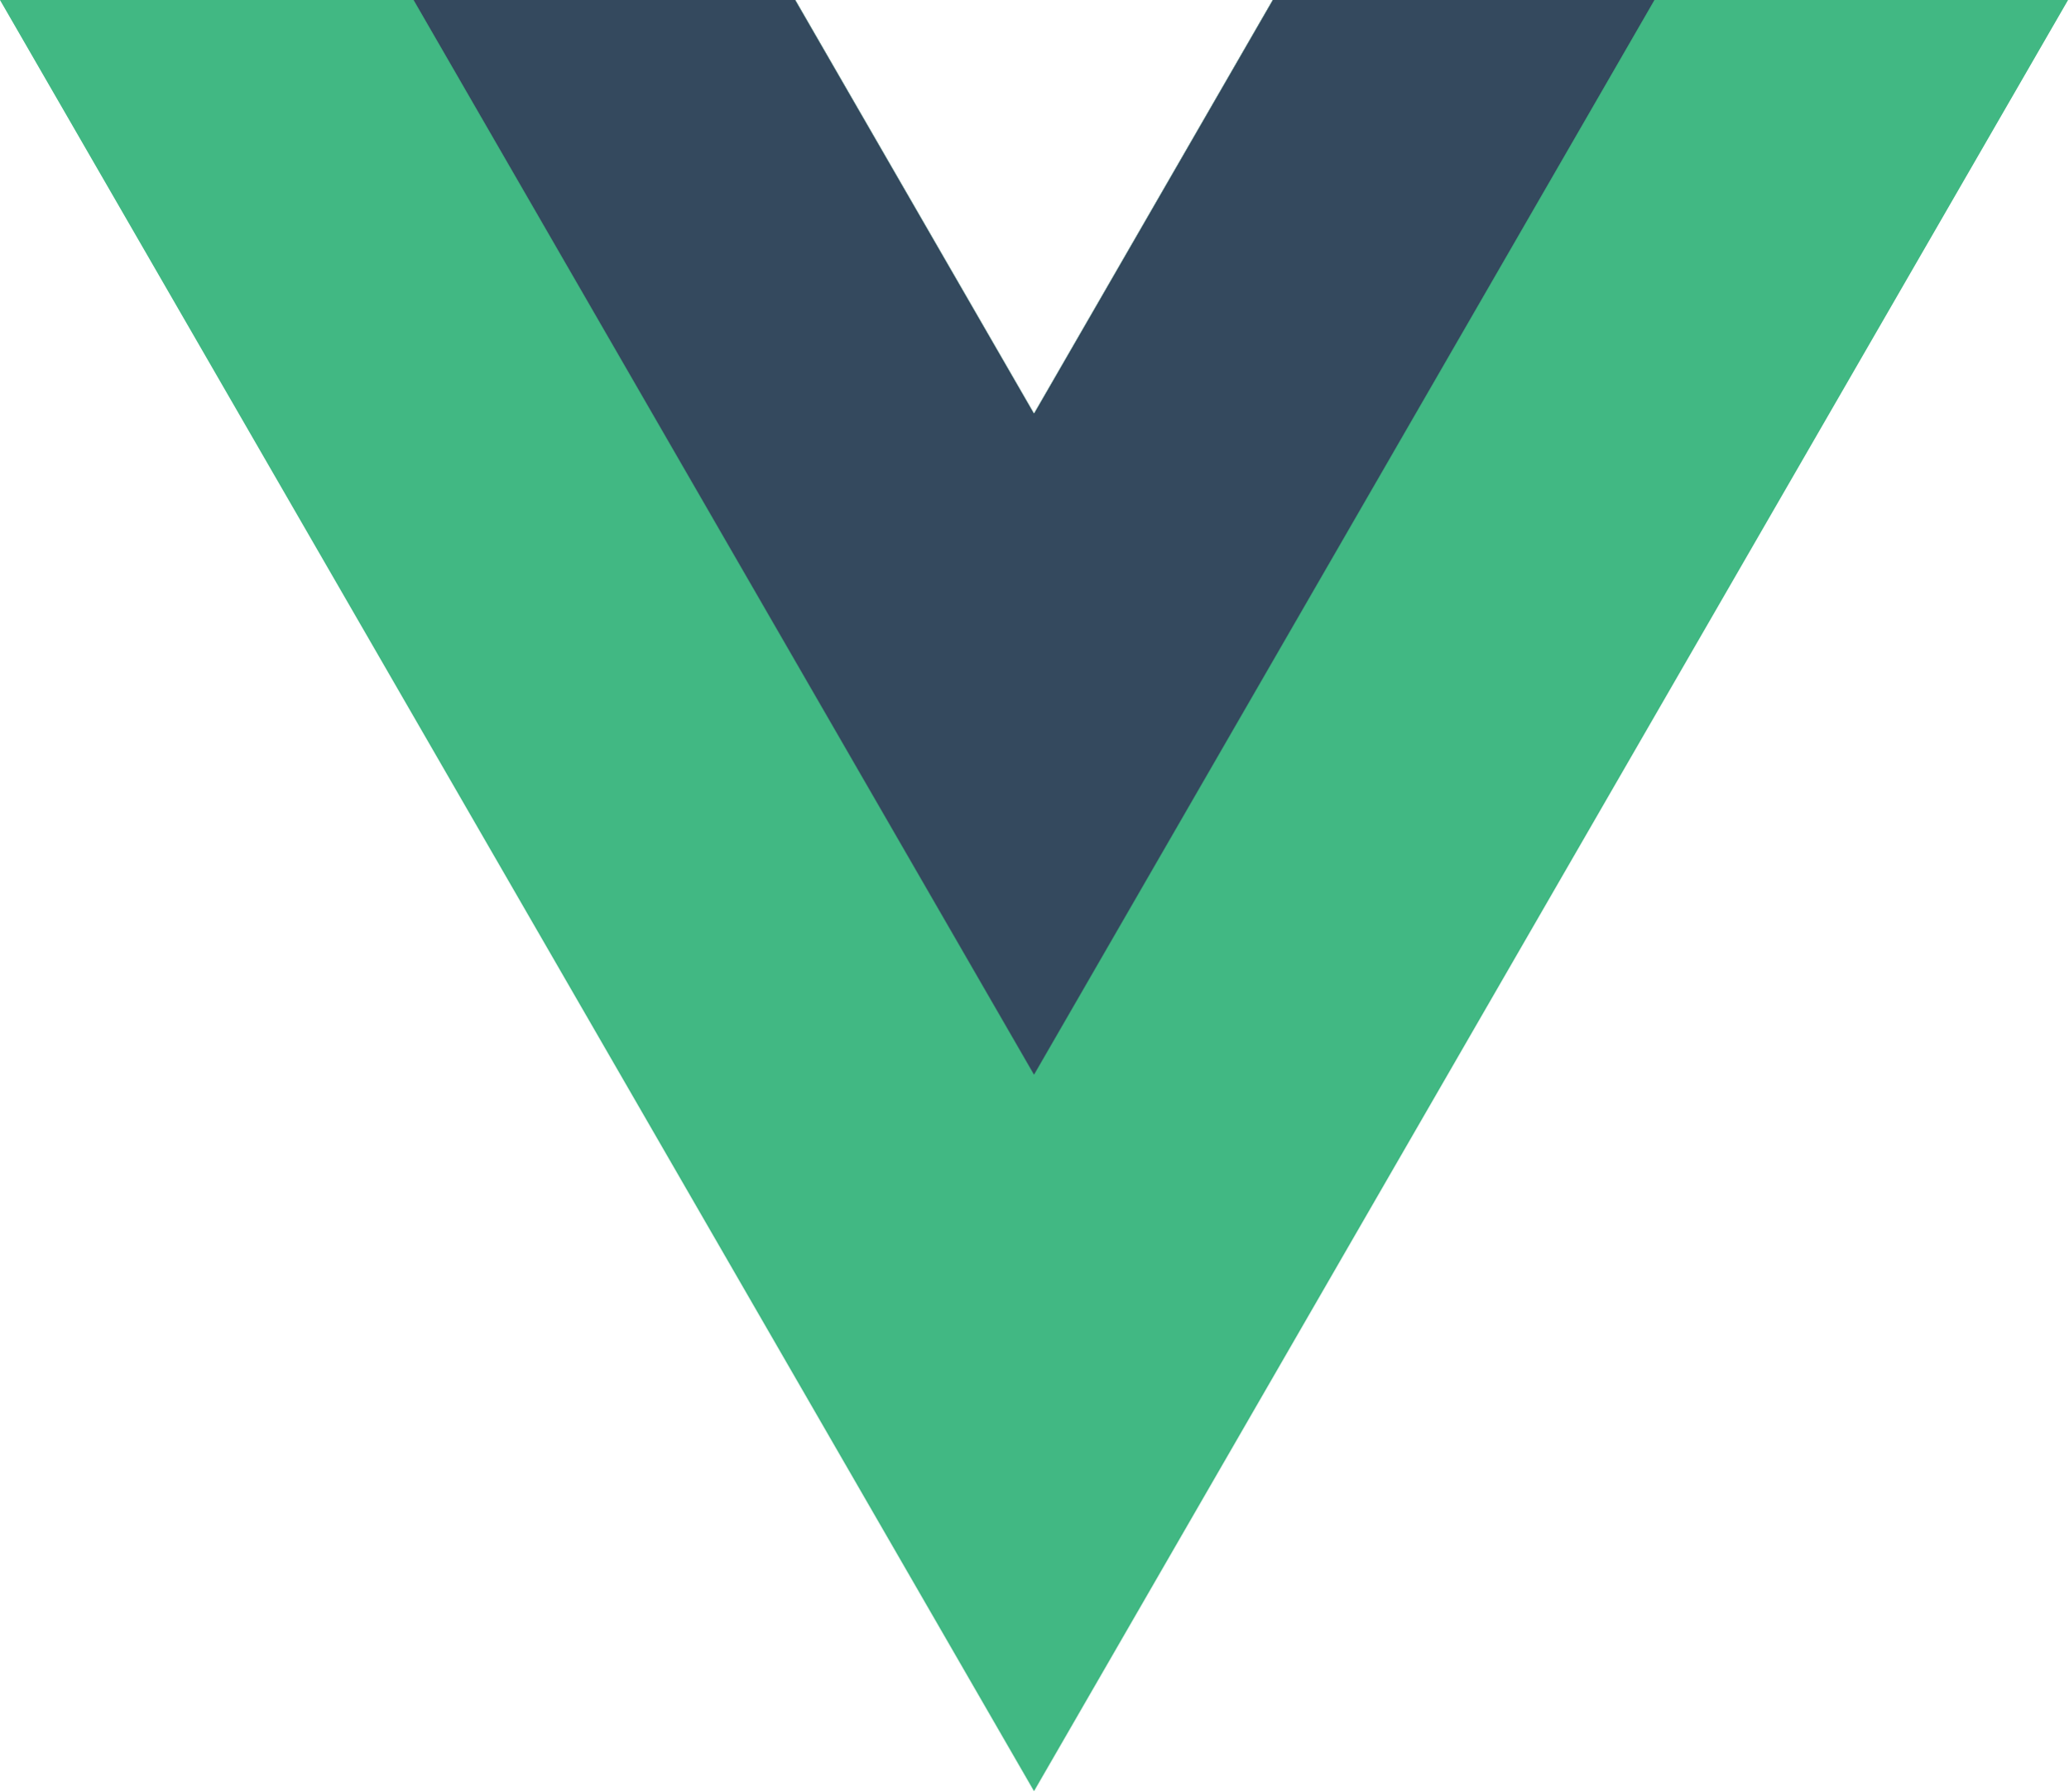
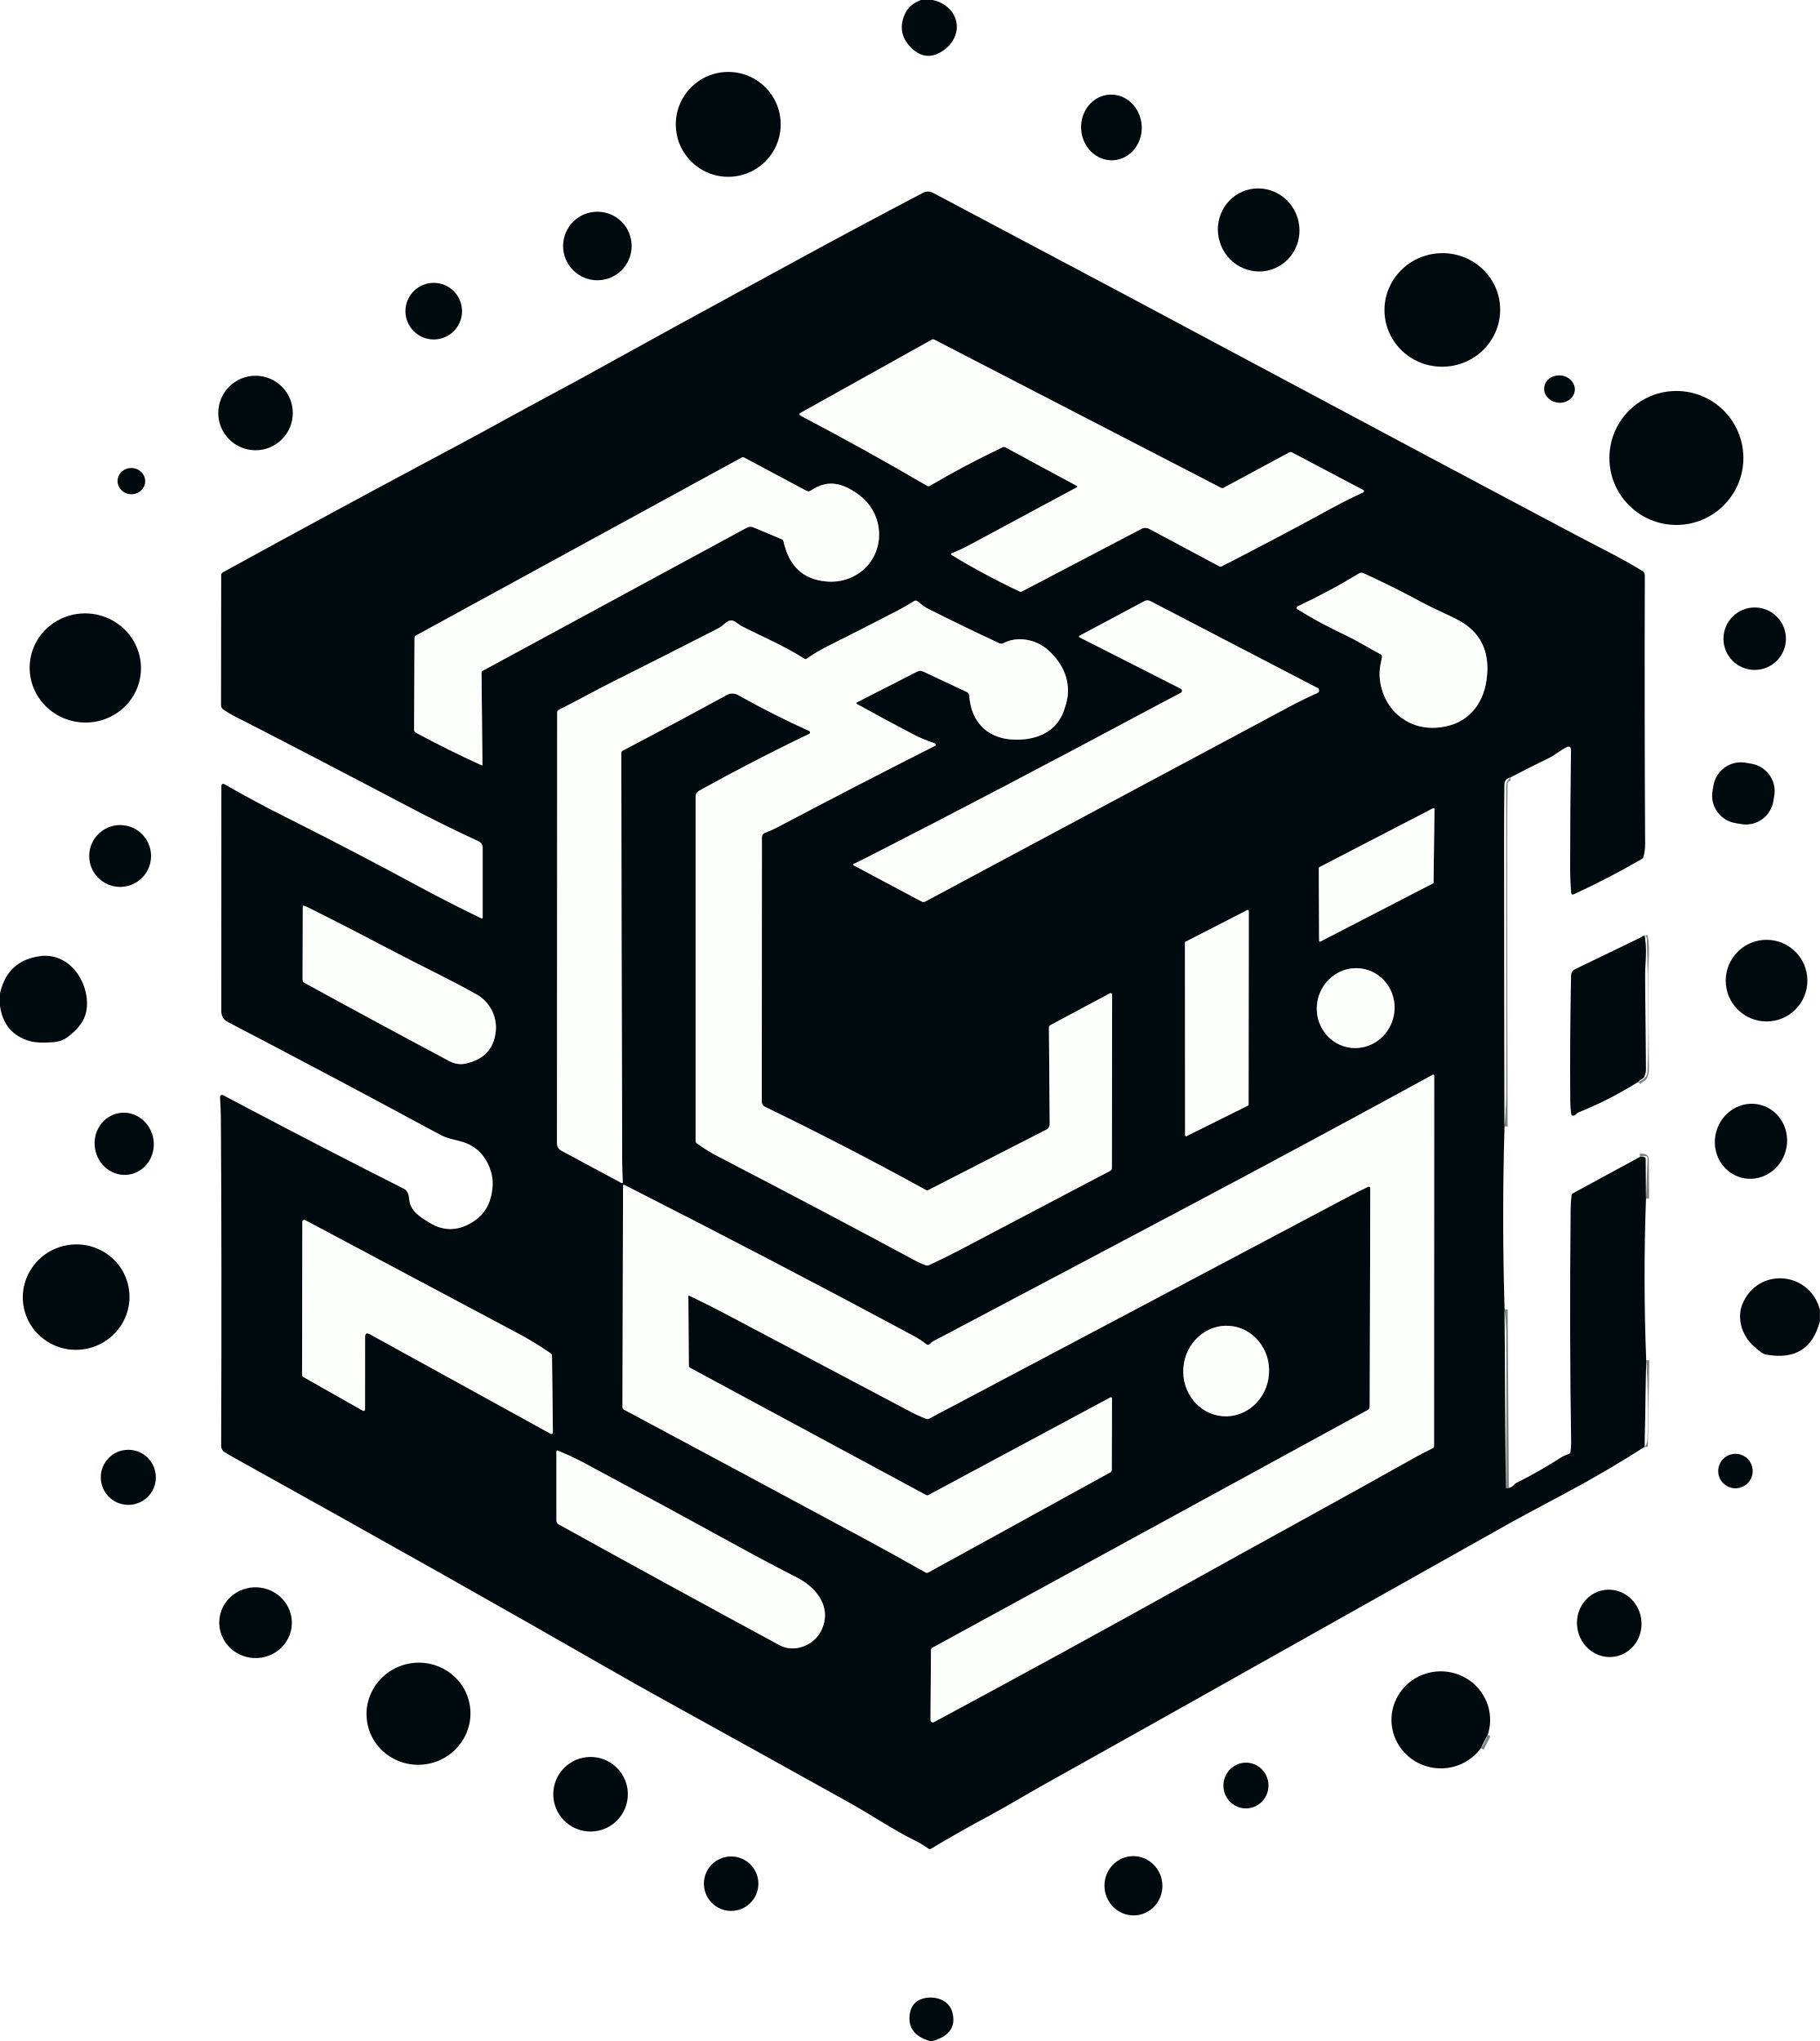
- <svg xmlns="http://www.w3.org/2000/svg" viewBox="0 0 261.76 226.69">
-   <path d="M161.096.001l-30.225 52.351L100.647.001H-.005l130.877 226.688L261.749.001z" fill="#41b883" />
-   <path d="M161.096.001l-30.225 52.351L100.647.001H52.346l78.526 136.01L209.398.001z" fill="#34495e" />
+ <svg xmlns="http://www.w3.org/2000/svg" version="1.1" viewBox="0.00 0.00 592.00 664.00">
+   <g stroke-width="2.00" fill="none" stroke-linecap="butt">
+     <path stroke="#7e8485" vector-effect="non-scaling-stroke" d="   M 491.19 253.00   Q 489.41 253.43 489.39 255.25   Q 489.27 265.25 489.28 275.25   Q 489.30 320.85 489.40 366.47" />
+     <path stroke="#7e8485" vector-effect="non-scaling-stroke" d="   M 489.42 426.03   L 489.81 484.02" />
+     <path stroke="#7e8485" vector-effect="non-scaling-stroke" d="   M 533.47 376.36   Q 534.34 376.26 534.85 376.42   Q 535.35 376.57 535.35 377.09   L 535.42 389.96" />
+     <path stroke="#7e8485" vector-effect="non-scaling-stroke" d="   M 535.49 442.52   L 535.01 470.69" />
+     <path stroke="#7e8485" vector-effect="non-scaling-stroke" d="   M 532.83 352.02   Q 533.38 351.35 534.29 350.87   Q 534.73 350.65 534.91 350.18   Q 535.39 348.93 535.38 348.00   Q 535.25 332.39 535.11 316.78   Q 535.11 316.68 535.37 310.75   Q 535.51 307.60 534.97 304.37" />
+     <path stroke="#7e8485" vector-effect="non-scaling-stroke" d="   M 483.93 564.41   L 481.72 568.72" />
+     <path stroke="#7e8485" vector-effect="non-scaling-stroke" d="   M 350.40 158.47   Q 333.33 167.61 315.46 177.26   Q 312.55 178.84 309.58 179.99   A 0.31 0.31 0.0 0 0 309.53 180.54   Q 319.87 186.84 331.55 192.38   Q 332.05 192.62 332.53 192.36   L 371.31 172.04   A 2.64 2.64 0.0 0 1 373.79 172.04   L 396.69 184.27   A 0.68 0.67 -43.7 0 0 397.32 184.28   Q 415.36 175.06 433.55 165.13   Q 438.57 162.38 443.42 160.20   A 0.43 0.43 0.0 0 0 443.44 159.42   L 420.27 147.20   Q 419.79 146.95 419.33 147.21   L 398.07 158.68   Q 397.61 158.93 397.15 158.69   L 303.96 110.52   Q 303.50 110.28 303.06 110.53   L 260.30 134.38   A 0.46 0.45 43.9 0 0 260.32 135.18   Q 281.26 146.17 301.57 158.05   Q 302.02 158.31 302.47 158.04   Q 313.87 151.34 326.11 145.51   A 1.04 1.02 -43.2 0 1 327.05 145.53   L 350.40 158.15   A 0.18 0.18 0.0 0 1 350.40 158.47" />
+     <path stroke="#7e8485" vector-effect="non-scaling-stroke" d="   M 157.02 218.22   L 242.98 171.64   A 2.34 2.34 0.0 0 1 245.01 171.54   L 254.21 175.40   Q 254.76 175.63 254.89 176.21   Q 257.51 188.09 268.61 189.15   Q 272.67 189.53 276.22 188.14   C 287.89 183.54 289.20 168.31 279.48 161.06   C 274.52 157.36 269.48 155.68 263.81 159.58   Q 263.09 160.08 262.32 159.67   L 242.06 148.87   A 0.88 0.87 44.0 0 0 241.23 148.88   L 135.34 206.73   A 0.99 0.96 76.4 0 0 134.84 207.57   L 134.71 237.44   Q 134.70 238.05 135.24 238.34   Q 145.85 244.07 156.64 248.95   Q 156.92 249.08 156.92 248.77   L 156.63 218.87   Q 156.63 218.43 157.02 218.22" />
+     <path stroke="#7e8485" vector-effect="non-scaling-stroke" d="   M 449.54 213.87   Q 449.29 215.03 449.06 216.22   C 447.85 222.31 450.49 229.06 454.82 232.70   Q 460.73 237.68 468.85 236.57   C 477.29 235.41 482.35 229.50 483.53 221.29   Q 485.54 207.42 473.88 201.49   C 470.08 199.56 466.15 197.92 462.46 195.92   Q 453.24 190.93 443.55 186.50   Q 442.74 186.14 441.98 186.60   Q 432.89 192.18 422.15 197.25   A 0.57 0.56 -41.9 0 0 422.09 198.24   Q 429.09 202.59 437.61 206.62   C 441.53 208.47 445.24 210.82 449.06 212.84   Q 449.69 213.17 449.54 213.87" />
+     <path stroke="#7e8485" vector-effect="non-scaling-stroke" d="   M 278.70 229.01   A 0.28 0.28 0.0 0 1 278.71 228.51   L 298.38 218.46   Q 299.29 218.00 300.22 218.43   L 314.55 225.16   A 1.28 1.28 0.0 0 1 315.28 226.23   C 315.90 235.53 321.89 240.72 330.87 240.64   C 337.64 240.59 343.72 237.90 346.06 231.23   C 346.96 228.67 347.61 226.19 347.35 223.40   Q 346.72 216.70 340.95 211.50   C 337.10 208.03 330.94 206.81 326.49 209.23   A 1.61 1.60 42.8 0 1 325.06 209.28   Q 313.00 203.66 301.54 197.88   C 300.36 197.28 299.47 196.34 298.40 195.58   A 0.94 0.93 46.6 0 0 297.34 195.55   Q 294.61 197.28 291.91 198.68   Q 279.92 204.90 269.26 210.22   Q 265.72 211.99 262.44 214.27   Q 262.02 214.55 261.60 214.28   C 255.25 210.20 248.06 207.19 241.23 203.69   C 239.55 202.83 238.51 200.92 236.35 202.42   C 235.48 203.03 234.80 203.83 233.82 204.33   Q 217.03 212.94 199.08 221.92   C 193.28 224.82 187.57 228.06 181.72 230.97   A 0.87 0.86 76.5 0 0 181.25 231.74   L 181.18 371.94   Q 181.18 373.58 182.63 374.36   L 202.20 384.88   A 0.25 0.25 0.0 0 0 202.57 384.65   Q 202.40 380.71 202.39 377.55   Q 202.15 306.77 202.11 244.75   A 0.51 0.50 -13.4 0 1 202.39 244.30   Q 219.54 235.31 236.37 226.12   Q 238.24 225.10 240.14 226.15   Q 251.77 232.65 263.19 237.80   A 0.54 0.54 0.0 0 1 263.20 238.78   Q 245.27 247.33 227.39 257.27   A 2.17 2.17 0.0 0 0 226.27 259.17   L 226.27 371.22   Q 226.27 371.66 226.63 371.92   Q 229.87 374.30 233.53 376.20   Q 267.06 393.60 297.64 410.06   Q 299.48 411.05 301.24 411.64   Q 301.72 411.80 302.18 411.58   Q 307.24 409.24 312.20 406.64   Q 336.81 393.68 361.15 380.89   Q 361.67 380.61 361.67 380.02   L 361.76 323.59   A 0.50 0.49 -14.2 0 0 361.03 323.16   L 341.73 333.48   A 0.98 0.98 0.0 0 0 341.21 334.36   L 341.46 365.67   Q 341.47 366.93 340.34 367.51   L 302.01 387.15   Q 301.58 387.37 301.15 387.13   Q 275.19 372.84 248.78 360.05   A 1.73 1.73 0.0 0 1 247.80 358.49   L 247.84 272.31   A 1.44 1.44 0.0 0 1 248.78 270.96   Q 250.87 270.20 252.97 269.09   Q 279.73 254.97 304.17 242.63   A 0.42 0.42 0.0 0 0 304.11 241.85   Q 300.38 240.65 296.92 238.83   Q 287.44 233.88 278.70 229.01" />
+     <path stroke="#7e8485" vector-effect="non-scaling-stroke" d="   M 384.12 225.38   Q 379.63 227.73 375.18 230.11   Q 323.76 257.64 281.69 279.11   Q 279.76 280.10 277.72 281.04   A 0.28 0.28 0.0 0 0 277.71 281.54   L 299.70 293.25   Q 300.38 293.61 301.06 293.25   Q 311.03 287.91 320.43 282.87   Q 368.05 257.36 419.60 229.81   Q 423.85 227.53 428.55 225.44   A 0.89 0.89 0.0 0 0 428.60 223.84   L 374.22 195.57   A 2.15 2.12 -44.9 0 0 372.23 195.58   L 351.28 206.75   Q 350.65 207.09 351.29 207.41   L 384.11 224.07   A 0.74 0.74 0.0 0 1 384.12 225.38" />
+     <path stroke="#7e8485" vector-effect="non-scaling-stroke" d="   M 466.15 287.38   A 0.30 0.30 0.0 0 0 466.31 287.12   L 466.61 263.22   A 0.30 0.30 0.0 0 0 466.18 262.95   L 429.15 282.13   A 0.30 0.30 0.0 0 0 428.99 282.39   L 429.09 306.03   A 0.30 0.30 0.0 0 0 429.53 306.30   L 466.15 287.38" />
+     <path stroke="#7e8485" vector-effect="non-scaling-stroke" d="   M 100.37 295.31   Q 99.62 294.94 98.95 294.71   Q 98.50 294.56 98.50 295.04   L 98.43 318.77   A 1.07 1.06 -76.0 0 0 98.99 319.71   Q 121.93 332.31 146.08 345.16   Q 148.82 346.61 151.51 346.01   Q 160.43 344.04 161.27 335.42   C 161.74 330.65 159.20 325.86 155.12 323.57   C 146.46 318.70 137.19 314.33 128.38 309.70   C 119.07 304.80 109.78 299.98 100.37 295.31" />
+     <path stroke="#7e8485" vector-effect="non-scaling-stroke" d="   M 406.21 296.40   A 0.34 0.34 0.0 0 0 405.71 296.09   L 385.64 306.38   A 0.34 0.34 0.0 0 0 385.45 306.68   L 385.50 369.29   A 0.34 0.34 0.0 0 0 385.99 369.60   L 405.96 359.68   A 0.34 0.34 0.0 0 0 406.15 359.38   L 406.21 296.40" />
+     <path stroke="#7e8485" vector-effect="non-scaling-stroke" d="   M 438.13 340.662   A 13.01 12.63 102.7 0 0 453.311 330.747   A 13.01 12.63 102.7 0 0 443.85 315.278   A 13.01 12.63 102.7 0 0 428.669 325.193   A 13.01 12.63 102.7 0 0 438.13 340.662" />
+     <path stroke="#7e8485" vector-effect="non-scaling-stroke" d="   M 224.26 421.54   Q 230.45 424.50 237.31 428.13   Q 267.74 444.21 296.18 459.27   Q 298.73 460.62 301.29 461.59   Q 301.76 461.77 302.21 461.53   Q 370.09 425.64 438.12 389.58   Q 441.57 387.75 445.05 386.09   A 0.48 0.48 0.0 0 1 445.74 386.52   L 445.55 457.62   A 1.27 1.26 -14.3 0 1 444.89 458.73   L 303.37 536.02   Q 302.84 536.31 302.83 536.91   L 302.68 559.56   A 0.77 0.77 0.0 0 0 303.82 560.24   Q 346.27 537.43 386.10 515.24   C 411.10 501.31 436.27 487.65 460.69 473.91   Q 462.02 473.16 466.07 471.13   Q 466.47 470.93 466.47 470.49   L 466.52 349.96   A 0.33 0.33 0.0 0 0 466.03 349.67   Q 426.23 371.41 386.01 392.74   Q 344.78 414.60 303.70 436.29   C 303.22 436.55 302.72 437.07 302.25 437.38   Q 301.79 437.68 301.35 437.35   Q 299.42 435.83 297.11 434.59   Q 253.12 410.92 203.10 385.49   A 0.30 0.30 0.0 0 0 202.67 385.76   L 202.49 457.73   Q 202.49 458.34 203.02 458.62   Q 243.49 480.28 281.19 500.57   Q 291.13 505.92 301.05 511.56   A 0.97 0.97 0.0 0 0 301.99 511.56   L 361.15 479.01   Q 361.64 478.74 361.64 478.18   L 361.71 454.94   A 0.35 0.35 0.0 0 0 361.19 454.63   L 301.95 486.42   Q 301.63 486.59 301.31 486.42   L 224.57 445.05   Q 224.06 444.78 224.06 444.21   L 223.91 421.76   Q 223.91 421.38 224.26 421.54" />
+     <path stroke="#7e8485" vector-effect="non-scaling-stroke" d="   M 118.76 434.95   Q 118.76 433.21 120.28 434.05   L 179.12 466.45   A 0.49 0.48 -75.7 0 0 179.84 466.02   L 179.56 441.12   Q 179.55 440.59 179.12 440.29   Q 174.10 436.79 168.48 433.79   Q 133.71 415.28 99.26 396.95   A 0.62 0.62 0.0 0 0 98.35 397.49   L 98.26 447.23   A 0.91 0.89 15.0 0 0 98.72 448.01   L 118.03 458.94   A 0.48 0.48 0.0 0 0 118.75 458.52   L 118.76 434.95" />
+     <path stroke="#7e8485" vector-effect="non-scaling-stroke" d="   M 397.704 460.725   A 14.73 13.95 94.5 0 0 412.767 447.135   A 14.73 13.95 94.5 0 0 400.016 431.355   A 14.73 13.95 94.5 0 0 384.953 444.945   A 14.73 13.95 94.5 0 0 397.704 460.725" />
+     <path stroke="#7e8485" vector-effect="non-scaling-stroke" d="   M 189.90 475.88   C 187.15 474.41 184.35 473.15 181.50 471.95   Q 181.00 471.74 181.00 472.29   L 181.01 494.78   A 1.27 1.26 14.3 0 0 181.67 495.89   Q 217.26 515.58 253.59 535.23   C 258.38 537.82 264.53 535.34 266.93 530.86   C 270.90 523.47 266.01 516.72 259.41 513.33   Q 248.83 507.90 237.68 501.77   Q 215.58 489.61 189.90 475.88" />
+   </g>
+   <path fill="#000a0f" d="   M 299.59 0.00   L 303.35 0.00   C 312.33 1.97 314.03 11.85 306.45 16.69   Q 301.14 20.09 296.56 15.68   Q 291.69 11.01 294.18 4.94   Q 295.62 1.41 299.59 0.00   Z" />
+   <circle fill="#000a0f" cx="236.89" cy="40.46" r="17.06" />
+   <ellipse fill="#000a0f" cx="0.00" cy="0.00" transform="translate(361.53,41.46) rotate(86.7)" rx="10.69" ry="9.87" />
+   <ellipse fill="#000a0f" cx="0.00" cy="0.00" transform="translate(409.43,74.81) rotate(72.6)" rx="13.54" ry="13.25" />
+   <path fill="#000a0f" d="   M 491.19 253.00   Q 489.41 253.43 489.39 255.25   Q 489.27 265.25 489.28 275.25   Q 489.30 320.85 489.40 366.47   Q 488.53 396.26 489.42 426.03   L 489.81 484.02   Q 491.45 484.36 492.58 482.98   Q 492.89 482.61 493.33 482.39   Q 500.56 478.81 507.72 474.20   Q 508.85 473.47 510.16 473.10   A 0.96 0.95 -3.9 0 0 510.85 472.32   Q 511.10 470.75 511.07 469.25   Q 510.52 435.53 510.90 393.50   Q 510.93 391.21 511.20 388.95   Q 511.26 388.43 511.72 388.18   L 533.47 376.36   Q 534.34 376.26 534.85 376.42   Q 535.35 376.57 535.35 377.09   L 535.42 389.96   Q 534.46 416.26 535.49 442.52   L 535.01 470.69   Q 521.90 479.07 508.40 486.22   Q 495.59 493.01 490.80 495.70   Q 462.08 511.85 432.03 528.72   Q 414.49 538.56 398.83 547.38   Q 370.15 563.52 339.57 580.59   C 333.58 583.93 328.00 587.38 321.73 590.74   Q 312.48 595.69 302.87 601.43   Q 302.39 601.71 301.95 601.39   Q 300.07 600.01 297.89 598.93   C 290.36 595.19 283.52 590.49 276.30 586.48   Q 245.82 569.52 215.06 552.51   Q 206.57 547.82 197.65 542.69   Q 147.35 513.81 76.50 474.44   Q 74.89 473.55 73.13 472.49   A 2.44 2.42 -74.6 0 1 71.94 470.38   Q 72.16 408.47 71.85 364.20   Q 71.82 360.84 71.57 356.93   A 0.67 0.67 0.0 0 1 72.56 356.29   Q 102.43 372.13 131.45 386.78   Q 132.19 387.15 132.66 388.16   Q 133.00 388.91 133.05 389.76   C 133.27 393.99 136.67 395.97 139.94 397.93   Q 146.36 401.76 153.03 398.01   Q 158.37 395.01 159.73 389.30   Q 160.79 384.88 159.78 381.38   Q 157.96 375.11 152.81 372.43   C 149.77 370.84 146.40 370.90 143.27 369.21   Q 108.12 350.22 74.14 332.50   Q 71.99 331.38 71.99 328.96   L 72.01 255.88   Q 72.01 254.57 73.15 255.22   Q 82.96 260.84 92.84 265.79   Q 114.65 276.73 135.82 288.18   Q 145.78 293.56 156.52 298.76   Q 157.02 299.01 157.02 298.45   L 157.02 275.73   A 2.22 2.22 0.0 0 0 155.74 273.72   Q 144.29 268.43 133.38 262.69   Q 124.85 258.21 115.96 253.55   Q 107.23 248.99 98.52 244.46   Q 85.81 237.85 76.38 233.06   Q 74.46 232.08 72.66 230.85   A 1.75 1.74 17.2 0 1 71.90 229.41   L 71.95 187.11   Q 71.95 186.50 72.49 186.20   Q 110.50 165.32 148.88 144.89   Q 155.05 141.61 166.46 135.33   C 174.82 130.72 183.28 126.30 191.69 121.65   Q 219.04 106.50 249.38 90.02   Q 253.76 87.64 258.70 84.94   Q 278.08 74.36 300.28 62.71   A 3.42 3.39 44.9 0 1 303.47 62.72   Q 364.46 95.00 424.72 127.25   Q 462.65 147.54 499.64 167.17   Q 506.25 170.68 513.04 174.27   C 520.19 178.05 527.44 181.57 534.27 185.77   A 1.63 1.62 -74.0 0 1 535.04 187.17   Q 534.90 230.87 535.14 274.58   Q 535.15 276.78 534.61 278.74   Q 534.48 279.20 534.06 279.45   Q 523.39 285.66 511.99 290.91   Q 511.17 291.29 511.09 290.38   Q 510.74 286.24 510.75 282.25   Q 510.75 263.96 511.03 243.76   A 0.86 0.86 0.0 0 0 509.79 242.98   C 507.57 244.06 505.82 245.68 503.58 246.75   Q 497.29 249.76 491.19 253.00   Z   M 350.40 158.47   Q 333.33 167.61 315.46 177.26   Q 312.55 178.84 309.58 179.99   A 0.31 0.31 0.0 0 0 309.53 180.54   Q 319.87 186.84 331.55 192.38   Q 332.05 192.62 332.53 192.36   L 371.31 172.04   A 2.64 2.64 0.0 0 1 373.79 172.04   L 396.69 184.27   A 0.68 0.67 -43.7 0 0 397.32 184.28   Q 415.36 175.06 433.55 165.13   Q 438.57 162.38 443.42 160.20   A 0.43 0.43 0.0 0 0 443.44 159.42   L 420.27 147.20   Q 419.79 146.95 419.33 147.21   L 398.07 158.68   Q 397.61 158.93 397.15 158.69   L 303.96 110.52   Q 303.50 110.28 303.06 110.53   L 260.30 134.38   A 0.46 0.45 43.9 0 0 260.32 135.18   Q 281.26 146.17 301.57 158.05   Q 302.02 158.31 302.47 158.04   Q 313.87 151.34 326.11 145.51   A 1.04 1.02 -43.2 0 1 327.05 145.53   L 350.40 158.15   A 0.18 0.18 0.0 0 1 350.40 158.47   Z   M 157.02 218.22   L 242.98 171.64   A 2.34 2.34 0.0 0 1 245.01 171.54   L 254.21 175.40   Q 254.76 175.63 254.89 176.21   Q 257.51 188.09 268.61 189.15   Q 272.67 189.53 276.22 188.14   C 287.89 183.54 289.20 168.31 279.48 161.06   C 274.52 157.36 269.48 155.68 263.81 159.58   Q 263.09 160.08 262.32 159.67   L 242.06 148.87   A 0.88 0.87 44.0 0 0 241.23 148.88   L 135.34 206.73   A 0.99 0.96 76.4 0 0 134.84 207.57   L 134.71 237.44   Q 134.70 238.05 135.24 238.34   Q 145.85 244.07 156.64 248.95   Q 156.92 249.08 156.92 248.77   L 156.63 218.87   Q 156.63 218.43 157.02 218.22   Z   M 449.54 213.87   Q 449.29 215.03 449.06 216.22   C 447.85 222.31 450.49 229.06 454.82 232.70   Q 460.73 237.68 468.85 236.57   C 477.29 235.41 482.35 229.50 483.53 221.29   Q 485.54 207.42 473.88 201.49   C 470.08 199.56 466.15 197.92 462.46 195.92   Q 453.24 190.93 443.55 186.50   Q 442.74 186.14 441.98 186.60   Q 432.89 192.18 422.15 197.25   A 0.57 0.56 -41.9 0 0 422.09 198.24   Q 429.09 202.59 437.61 206.62   C 441.53 208.47 445.24 210.82 449.06 212.84   Q 449.69 213.17 449.54 213.87   Z   M 278.70 229.01   A 0.28 0.28 0.0 0 1 278.71 228.51   L 298.38 218.46   Q 299.29 218.00 300.22 218.43   L 314.55 225.16   A 1.28 1.28 0.0 0 1 315.28 226.23   C 315.90 235.53 321.89 240.72 330.87 240.64   C 337.64 240.59 343.72 237.90 346.06 231.23   C 346.96 228.67 347.61 226.19 347.35 223.40   Q 346.72 216.70 340.95 211.50   C 337.10 208.03 330.94 206.81 326.49 209.23   A 1.61 1.60 42.8 0 1 325.06 209.28   Q 313.00 203.66 301.54 197.88   C 300.36 197.28 299.47 196.34 298.40 195.58   A 0.94 0.93 46.6 0 0 297.34 195.55   Q 294.61 197.28 291.91 198.68   Q 279.92 204.90 269.26 210.22   Q 265.72 211.99 262.44 214.27   Q 262.02 214.55 261.60 214.28   C 255.25 210.20 248.06 207.19 241.23 203.69   C 239.55 202.83 238.51 200.92 236.35 202.42   C 235.48 203.03 234.80 203.83 233.82 204.33   Q 217.03 212.94 199.08 221.92   C 193.28 224.82 187.57 228.06 181.72 230.97   A 0.87 0.86 76.5 0 0 181.25 231.74   L 181.18 371.94   Q 181.18 373.58 182.63 374.36   L 202.20 384.88   A 0.25 0.25 0.0 0 0 202.57 384.65   Q 202.40 380.71 202.39 377.55   Q 202.15 306.77 202.11 244.75   A 0.51 0.50 -13.4 0 1 202.39 244.30   Q 219.54 235.31 236.37 226.12   Q 238.24 225.10 240.14 226.15   Q 251.77 232.65 263.19 237.80   A 0.54 0.54 0.0 0 1 263.20 238.78   Q 245.27 247.33 227.39 257.27   A 2.17 2.17 0.0 0 0 226.27 259.17   L 226.27 371.22   Q 226.27 371.66 226.63 371.92   Q 229.87 374.30 233.53 376.20   Q 267.06 393.60 297.64 410.06   Q 299.48 411.05 301.24 411.64   Q 301.72 411.80 302.18 411.58   Q 307.24 409.24 312.20 406.64   Q 336.81 393.68 361.15 380.89   Q 361.67 380.61 361.67 380.02   L 361.76 323.59   A 0.50 0.49 -14.2 0 0 361.03 323.16   L 341.73 333.48   A 0.98 0.98 0.0 0 0 341.21 334.36   L 341.46 365.67   Q 341.47 366.93 340.34 367.51   L 302.01 387.15   Q 301.58 387.37 301.15 387.13   Q 275.19 372.84 248.78 360.05   A 1.73 1.73 0.0 0 1 247.80 358.49   L 247.84 272.31   A 1.44 1.44 0.0 0 1 248.78 270.96   Q 250.87 270.20 252.97 269.09   Q 279.73 254.97 304.17 242.63   A 0.42 0.42 0.0 0 0 304.11 241.85   Q 300.38 240.65 296.92 238.83   Q 287.44 233.88 278.70 229.01   Z   M 384.12 225.38   Q 379.63 227.73 375.18 230.11   Q 323.76 257.64 281.69 279.11   Q 279.76 280.10 277.72 281.04   A 0.28 0.28 0.0 0 0 277.71 281.54   L 299.70 293.25   Q 300.38 293.61 301.06 293.25   Q 311.03 287.91 320.43 282.87   Q 368.05 257.36 419.60 229.81   Q 423.85 227.53 428.55 225.44   A 0.89 0.89 0.0 0 0 428.60 223.84   L 374.22 195.57   A 2.15 2.12 -44.9 0 0 372.23 195.58   L 351.28 206.75   Q 350.65 207.09 351.29 207.41   L 384.11 224.07   A 0.74 0.74 0.0 0 1 384.12 225.38   Z   M 466.15 287.38   A 0.30 0.30 0.0 0 0 466.31 287.12   L 466.61 263.22   A 0.30 0.30 0.0 0 0 466.18 262.95   L 429.15 282.13   A 0.30 0.30 0.0 0 0 428.99 282.39   L 429.09 306.03   A 0.30 0.30 0.0 0 0 429.53 306.30   L 466.15 287.38   Z   M 100.37 295.31   Q 99.62 294.94 98.95 294.71   Q 98.50 294.56 98.50 295.04   L 98.43 318.77   A 1.07 1.06 -76.0 0 0 98.99 319.71   Q 121.93 332.31 146.08 345.16   Q 148.82 346.61 151.51 346.01   Q 160.43 344.04 161.27 335.42   C 161.74 330.65 159.20 325.86 155.12 323.57   C 146.46 318.70 137.19 314.33 128.38 309.70   C 119.07 304.80 109.78 299.98 100.37 295.31   Z   M 406.21 296.40   A 0.34 0.34 0.0 0 0 405.71 296.09   L 385.64 306.38   A 0.34 0.34 0.0 0 0 385.45 306.68   L 385.50 369.29   A 0.34 0.34 0.0 0 0 385.99 369.60   L 405.96 359.68   A 0.34 0.34 0.0 0 0 406.15 359.38   L 406.21 296.40   Z   M 438.13 340.662   A 13.01 12.63 102.7 0 0 453.311 330.747   A 13.01 12.63 102.7 0 0 443.85 315.278   A 13.01 12.63 102.7 0 0 428.669 325.193   A 13.01 12.63 102.7 0 0 438.13 340.662   Z   M 224.26 421.54   Q 230.45 424.50 237.31 428.13   Q 267.74 444.21 296.18 459.27   Q 298.73 460.62 301.29 461.59   Q 301.76 461.77 302.21 461.53   Q 370.09 425.64 438.12 389.58   Q 441.57 387.75 445.05 386.09   A 0.48 0.48 0.0 0 1 445.74 386.52   L 445.55 457.62   A 1.27 1.26 -14.3 0 1 444.89 458.73   L 303.37 536.02   Q 302.84 536.31 302.83 536.91   L 302.68 559.56   A 0.77 0.77 0.0 0 0 303.82 560.24   Q 346.27 537.43 386.10 515.24   C 411.10 501.31 436.27 487.65 460.69 473.91   Q 462.02 473.16 466.07 471.13   Q 466.47 470.93 466.47 470.49   L 466.52 349.96   A 0.33 0.33 0.0 0 0 466.03 349.67   Q 426.23 371.41 386.01 392.74   Q 344.78 414.60 303.70 436.29   C 303.22 436.55 302.72 437.07 302.25 437.38   Q 301.79 437.68 301.35 437.35   Q 299.42 435.83 297.11 434.59   Q 253.12 410.92 203.10 385.49   A 0.30 0.30 0.0 0 0 202.67 385.76   L 202.49 457.73   Q 202.49 458.34 203.02 458.62   Q 243.49 480.28 281.19 500.57   Q 291.13 505.92 301.05 511.56   A 0.97 0.97 0.0 0 0 301.99 511.56   L 361.15 479.01   Q 361.64 478.74 361.64 478.18   L 361.71 454.94   A 0.35 0.35 0.0 0 0 361.19 454.63   L 301.95 486.42   Q 301.63 486.59 301.31 486.42   L 224.57 445.05   Q 224.06 444.78 224.06 444.21   L 223.91 421.76   Q 223.91 421.38 224.26 421.54   Z   M 118.76 434.95   Q 118.76 433.21 120.28 434.05   L 179.12 466.45   A 0.49 0.48 -75.7 0 0 179.84 466.02   L 179.56 441.12   Q 179.55 440.59 179.12 440.29   Q 174.10 436.79 168.48 433.79   Q 133.71 415.28 99.26 396.95   A 0.62 0.62 0.0 0 0 98.35 397.49   L 98.26 447.23   A 0.91 0.89 15.0 0 0 98.72 448.01   L 118.03 458.94   A 0.48 0.48 0.0 0 0 118.75 458.52   L 118.76 434.95   Z   M 397.704 460.725   A 14.73 13.95 94.5 0 0 412.767 447.135   A 14.73 13.95 94.5 0 0 400.016 431.355   A 14.73 13.95 94.5 0 0 384.953 444.945   A 14.73 13.95 94.5 0 0 397.704 460.725   Z   M 189.90 475.88   C 187.15 474.41 184.35 473.15 181.50 471.95   Q 181.00 471.74 181.00 472.29   L 181.01 494.78   A 1.27 1.26 14.3 0 0 181.67 495.89   Q 217.26 515.58 253.59 535.23   C 258.38 537.82 264.53 535.34 266.93 530.86   C 270.90 523.47 266.01 516.72 259.41 513.33   Q 248.83 507.90 237.68 501.77   Q 215.58 489.61 189.90 475.88   Z" />
+   <circle fill="#000a0f" cx="194.32" cy="80.03" r="11.15" />
+   <ellipse fill="#000a0f" cx="0.00" cy="0.00" transform="translate(469.17,100.83) rotate(-4.9)" rx="18.82" ry="18.47" />
+   <circle fill="#000a0f" cx="141.09" cy="101.23" r="9.21" />
+   <path fill="#fbfefb" d="   M 350.40 158.47   A 0.18 0.18 0.0 0 0 350.40 158.15   L 327.05 145.53   A 1.04 1.02 -43.2 0 0 326.11 145.51   Q 313.87 151.34 302.47 158.04   Q 302.02 158.31 301.57 158.05   Q 281.26 146.17 260.32 135.18   A 0.46 0.45 43.9 0 1 260.30 134.38   L 303.06 110.53   Q 303.50 110.28 303.96 110.52   L 397.15 158.69   Q 397.61 158.93 398.07 158.68   L 419.33 147.21   Q 419.79 146.95 420.27 147.20   L 443.44 159.42   A 0.43 0.43 0.0 0 1 443.42 160.20   Q 438.57 162.38 433.55 165.13   Q 415.36 175.06 397.32 184.28   A 0.68 0.67 -43.7 0 1 396.69 184.27   L 373.79 172.04   A 2.64 2.64 0.0 0 0 371.31 172.04   L 332.53 192.36   Q 332.05 192.62 331.55 192.38   Q 319.87 186.84 309.53 180.54   A 0.31 0.31 0.0 0 1 309.58 179.99   Q 312.55 178.84 315.46 177.26   Q 333.33 167.61 350.40 158.47   Z" />
+   <circle fill="#000a0f" cx="83.12" cy="134.36" r="12.12" />
+   <ellipse fill="#000a0f" cx="0.00" cy="0.00" transform="translate(507.28,126.58) rotate(5.7)" rx="5.00" ry="4.45" />
+   <circle fill="#000a0f" cx="545.31" cy="148.99" r="21.79" />
+   <path fill="#fbfefb" d="   M 156.63 218.87   L 156.92 248.77   Q 156.92 249.08 156.64 248.95   Q 145.85 244.07 135.24 238.34   Q 134.70 238.05 134.71 237.44   L 134.84 207.57   A 0.99 0.96 76.4 0 1 135.34 206.73   L 241.23 148.88   A 0.88 0.87 44.0 0 1 242.06 148.87   L 262.32 159.67   Q 263.09 160.08 263.81 159.58   C 269.48 155.68 274.52 157.36 279.48 161.06   C 289.20 168.31 287.89 183.54 276.22 188.14   Q 272.67 189.53 268.61 189.15   Q 257.51 188.09 254.89 176.21   Q 254.76 175.63 254.21 175.40   L 245.01 171.54   A 2.34 2.34 0.0 0 0 242.98 171.64   L 157.02 218.22   Q 156.63 218.43 156.63 218.87   Z" />
+   <ellipse fill="#000a0f" cx="0.00" cy="0.00" transform="translate(42.74,156.52) rotate(2.4)" rx="4.49" ry="4.27" />
+   <path fill="#fbfefb" d="   M 449.06 212.84   C 445.24 210.82 441.53 208.47 437.61 206.62   Q 429.09 202.59 422.09 198.24   A 0.57 0.56 -41.9 0 1 422.15 197.25   Q 432.89 192.18 441.98 186.60   Q 442.74 186.14 443.55 186.50   Q 453.24 190.93 462.46 195.92   C 466.15 197.92 470.08 199.56 473.88 201.49   Q 485.54 207.42 483.53 221.29   C 482.35 229.50 477.29 235.41 468.85 236.57   Q 460.73 237.68 454.82 232.70   C 450.49 229.06 447.85 222.31 449.06 216.22   Q 449.29 215.03 449.54 213.87   Q 449.69 213.17 449.06 212.84   Z" />
+   <path fill="#fbfefb" d="   M 278.70 229.01   Q 287.44 233.88 296.92 238.83   Q 300.38 240.65 304.11 241.85   A 0.42 0.42 0.0 0 1 304.17 242.63   Q 279.73 254.97 252.97 269.09   Q 250.87 270.20 248.78 270.96   A 1.44 1.44 0.0 0 0 247.84 272.31   L 247.80 358.49   A 1.73 1.73 0.0 0 0 248.78 360.05   Q 275.19 372.84 301.15 387.13   Q 301.58 387.37 302.01 387.15   L 340.34 367.51   Q 341.47 366.93 341.46 365.67   L 341.21 334.36   A 0.98 0.98 0.0 0 1 341.73 333.48   L 361.03 323.16   A 0.50 0.49 -14.2 0 1 361.76 323.59   L 361.67 380.02   Q 361.67 380.61 361.15 380.89   Q 336.81 393.68 312.20 406.64   Q 307.24 409.24 302.18 411.58   Q 301.72 411.80 301.24 411.64   Q 299.48 411.05 297.64 410.06   Q 267.06 393.60 233.53 376.20   Q 229.87 374.30 226.63 371.92   Q 226.27 371.66 226.27 371.22   L 226.27 259.17   A 2.17 2.17 0.0 0 1 227.39 257.27   Q 245.27 247.33 263.20 238.78   A 0.54 0.54 0.0 0 0 263.19 237.80   Q 251.77 232.65 240.14 226.15   Q 238.24 225.10 236.37 226.12   Q 219.54 235.31 202.39 244.30   A 0.51 0.50 -13.4 0 0 202.11 244.75   Q 202.15 306.77 202.39 377.55   Q 202.40 380.71 202.57 384.65   A 0.25 0.25 0.0 0 1 202.20 384.88   L 182.63 374.36   Q 181.18 373.58 181.18 371.94   L 181.25 231.74   A 0.87 0.86 76.5 0 1 181.72 230.97   C 187.57 228.06 193.28 224.82 199.08 221.92   Q 217.03 212.94 233.82 204.33   C 234.80 203.83 235.48 203.03 236.35 202.42   C 238.51 200.92 239.55 202.83 241.23 203.69   C 248.06 207.19 255.25 210.20 261.60 214.28   Q 262.02 214.55 262.44 214.27   Q 265.72 211.99 269.26 210.22   Q 279.92 204.90 291.91 198.68   Q 294.61 197.28 297.34 195.55   A 0.94 0.93 46.6 0 1 298.40 195.58   C 299.47 196.34 300.36 197.28 301.54 197.88   Q 313.00 203.66 325.06 209.28   A 1.61 1.60 42.8 0 0 326.49 209.23   C 330.94 206.81 337.10 208.03 340.95 211.50   Q 346.72 216.70 347.35 223.40   C 347.61 226.19 346.96 228.67 346.06 231.23   C 343.72 237.90 337.64 240.59 330.87 240.64   C 321.89 240.72 315.90 235.53 315.28 226.23   A 1.28 1.28 0.0 0 0 314.55 225.16   L 300.22 218.43   Q 299.29 218.00 298.38 218.46   L 278.71 228.51   A 0.28 0.28 0.0 0 0 278.70 229.01   Z" />
+   <path fill="#fbfefb" d="   M 384.12 225.38   A 0.74 0.74 0.0 0 0 384.11 224.07   L 351.29 207.41   Q 350.65 207.09 351.28 206.75   L 372.23 195.58   A 2.15 2.12 -44.9 0 1 374.22 195.57   L 428.60 223.84   A 0.89 0.89 0.0 0 1 428.55 225.44   Q 423.85 227.53 419.60 229.81   Q 368.05 257.36 320.43 282.87   Q 311.03 287.91 301.06 293.25   Q 300.38 293.61 299.70 293.25   L 277.71 281.54   A 0.28 0.28 0.0 0 1 277.72 281.04   Q 279.76 280.10 281.69 279.11   Q 323.76 257.64 375.18 230.11   Q 379.63 227.73 384.12 225.38   Z" />
+   <circle fill="#000a0f" cx="570.78" cy="207.79" r="10.16" />
+   <ellipse fill="#000a0f" cx="0.00" cy="0.00" transform="translate(27.75,217.31) rotate(5.9)" rx="18.11" ry="17.75" />
+   <rect fill="#000a0f" x="-10.03" y="-9.96" transform="translate(567.10,258.12) rotate(9.8)" width="20.06" height="19.92" rx="9.05" />
+   <path fill="#fbfefb" d="   M 491.19 253.00   C 490.44 253.85 489.93 254.57 489.94 255.78   Q 490.00 333.51 489.95 355.75   Q 489.94 359.99 489.40 366.47   Q 489.30 320.85 489.28 275.25   Q 489.27 265.25 489.39 255.25   Q 489.41 253.43 491.19 253.00   Z" />
+   <path fill="#fbfefb" d="   M 466.15 287.38   L 429.53 306.30   A 0.30 0.30 0.0 0 1 429.09 306.03   L 428.99 282.39   A 0.30 0.30 0.0 0 1 429.15 282.13   L 466.18 262.95   A 0.30 0.30 0.0 0 1 466.61 263.22   L 466.31 287.12   A 0.30 0.30 0.0 0 1 466.15 287.38   Z" />
+   <circle fill="#000a0f" cx="39.08" cy="278.48" r="10.06" />
+   <path fill="#fbfefb" d="   M 100.37 295.31   C 109.78 299.98 119.07 304.80 128.38 309.70   C 137.19 314.33 146.46 318.70 155.12 323.57   C 159.20 325.86 161.74 330.65 161.27 335.42   Q 160.43 344.04 151.51 346.01   Q 148.82 346.61 146.08 345.16   Q 121.93 332.31 98.99 319.71   A 1.07 1.06 -76.0 0 1 98.43 318.77   L 98.50 295.04   Q 98.50 294.56 98.95 294.71   Q 99.62 294.94 100.37 295.31   Z" />
+   <path fill="#fbfefb" d="   M 406.21 296.40   L 406.15 359.38   A 0.34 0.34 0.0 0 1 405.96 359.68   L 385.99 369.60   A 0.34 0.34 0.0 0 1 385.50 369.29   L 385.45 306.68   A 0.34 0.34 0.0 0 1 385.64 306.38   L 405.71 296.09   A 0.34 0.34 0.0 0 1 406.21 296.40   Z" />
+   <path fill="#fbfefb" d="   M 532.83 352.02   Q 533.38 351.35 534.29 350.87   Q 534.73 350.65 534.91 350.18   Q 535.39 348.93 535.38 348.00   Q 535.25 332.39 535.11 316.78   Q 535.11 316.68 535.37 310.75   Q 535.51 307.60 534.97 304.37   Q 535.13 304.23 535.50 304.83   Q 535.68 305.11 535.69 305.47   Q 536.53 332.59 535.90 348.63   Q 535.81 350.87 532.83 352.02   Z" />
+   <path fill="#000a0f" d="   M 534.97 304.37   Q 535.51 307.60 535.37 310.75   Q 535.11 316.68 535.11 316.78   Q 535.25 332.39 535.38 348.00   Q 535.39 348.93 534.91 350.18   Q 534.73 350.65 534.29 350.87   Q 533.38 351.35 532.83 352.02   Q 523.64 357.78 513.53 361.87   Q 513.03 362.07 512.68 362.48   Q 512.31 362.92 511.79 362.96   Q 511.17 363.02 511.09 362.40   Q 510.80 360.33 510.79 358.22   Q 510.63 338.41 511.05 317.29   A 2.24 2.24 0.0 0 1 512.30 315.33   L 534.97 304.37   Z" />
+   <circle fill="#000a0f" cx="574.64" cy="319.03" r="13.28" />
+   <path fill="#000a0f" d="   M 0.00 327.26   L 0.00 323.17   Q 2.40 312.51 13.00 311.06   C 22.27 309.79 28.87 318.98 28.26 327.56   C 27.95 331.95 25.31 334.86 22.03 337.37   Q 20.06 338.87 17.09 339.08   Q 12.26 339.42 9.78 338.73   Q 1.28 336.34 0.00 327.26   Z" />
+   <ellipse fill="#fbfefb" cx="0.00" cy="0.00" transform="translate(440.99,327.97) rotate(102.7)" rx="13.01" ry="12.63" />
+   <path fill="#fbfefb" d="   M 223.91 421.76   L 224.06 444.21   Q 224.06 444.78 224.57 445.05   L 301.31 486.42   Q 301.63 486.59 301.95 486.42   L 361.19 454.63   A 0.35 0.35 0.0 0 1 361.71 454.94   L 361.64 478.18   Q 361.64 478.74 361.15 479.01   L 301.99 511.56   A 0.97 0.97 0.0 0 1 301.05 511.56   Q 291.13 505.92 281.19 500.57   Q 243.49 480.28 203.02 458.62   Q 202.49 458.34 202.49 457.73   L 202.67 385.76   A 0.30 0.30 0.0 0 1 203.10 385.49   Q 253.12 410.92 297.11 434.59   Q 299.42 435.83 301.35 437.35   Q 301.79 437.68 302.25 437.38   C 302.72 437.07 303.22 436.55 303.70 436.29   Q 344.78 414.60 386.01 392.74   Q 426.23 371.41 466.03 349.67   A 0.33 0.33 0.0 0 1 466.52 349.96   L 466.47 470.49   Q 466.47 470.93 466.07 471.13   Q 462.02 473.16 460.69 473.91   C 436.27 487.65 411.10 501.31 386.10 515.24   Q 346.27 537.43 303.82 560.24   A 0.77 0.77 0.0 0 1 302.68 559.56   L 302.83 536.91   Q 302.84 536.31 303.37 536.02   L 444.89 458.73   A 1.27 1.26 -14.3 0 0 445.55 457.62   L 445.74 386.52   A 0.48 0.48 0.0 0 0 445.05 386.09   Q 441.57 387.75 438.12 389.58   Q 370.09 425.64 302.21 461.53   Q 301.76 461.77 301.29 461.59   Q 298.73 460.62 296.18 459.27   Q 267.74 444.21 237.31 428.13   Q 230.45 424.50 224.26 421.54   Q 223.91 421.38 223.91 421.76   Z" />
+   <ellipse fill="#000a0f" cx="0.00" cy="0.00" transform="translate(569.57,371.29) rotate(105.2)" rx="12.24" ry="11.72" />
+   <ellipse fill="#000a0f" cx="0.00" cy="0.00" transform="translate(40.40,372.11) rotate(81.0)" rx="10.13" ry="9.62" />
+   <path fill="#fbfefb" d="   M 535.42 389.96   L 535.35 377.09   Q 535.35 376.57 534.85 376.42   Q 534.34 376.26 533.47 376.36   L 534.98 376.11   Q 535.96 375.95 535.92 376.94   L 535.42 389.96   Z" />
+   <path fill="#fbfefb" d="   M 118.76 434.95   L 118.75 458.52   A 0.48 0.48 0.0 0 1 118.03 458.94   L 98.72 448.01   A 0.91 0.89 15.0 0 1 98.26 447.23   L 98.35 397.49   A 0.62 0.62 0.0 0 1 99.26 396.95   Q 133.71 415.28 168.48 433.79   Q 174.10 436.79 179.12 440.29   Q 179.55 440.59 179.56 441.12   L 179.84 466.02   A 0.49 0.48 -75.7 0 1 179.12 466.45   L 120.28 434.05   Q 118.76 433.21 118.76 434.95   Z" />
+   <ellipse fill="#000a0f" cx="0.00" cy="0.00" transform="translate(24.77,421.99) rotate(-11.3)" rx="17.36" ry="17.14" />
+   <path fill="#000a0f" d="   M 592.00 426.13   L 592.00 429.79   Q 588.53 443.37 574.21 440.63   Q 573.21 440.44 570.27 437.77   C 566.59 434.43 564.98 428.80 566.72 424.43   C 571.63 412.11 588.67 413.45 592.00 426.13   Z" />
+   <path fill="#fbfefb" d="   M 489.42 426.03   Q 489.94 431.29 489.95 433.75   Q 490.08 458.76 489.81 484.02   L 489.42 426.03   Z" />
+   <ellipse fill="#fbfefb" cx="0.00" cy="0.00" transform="translate(398.86,446.04) rotate(94.5)" rx="14.73" ry="13.95" />
+   <path fill="#fbfefb" d="   M 535.49 442.52   Q 536.41 456.50 535.88 468.25   Q 535.81 469.75 535.01 470.69   L 535.49 442.52   Z" />
+   <circle fill="#000a0f" cx="41.74" cy="480.62" r="8.96" />
+   <path fill="#fbfefb" d="   M 181.50 471.95   C 184.35 473.15 187.15 474.41 189.90 475.88   Q 215.58 489.61 237.68 501.77   Q 248.83 507.90 259.41 513.33   C 266.01 516.72 270.90 523.47 266.93 530.86   C 264.53 535.34 258.38 537.82 253.59 535.23   Q 217.26 515.58 181.67 495.89   A 1.27 1.26 14.3 0 1 181.01 494.78   L 181.00 472.29   Q 181.00 471.74 181.50 471.95   Z" />
+   <circle fill="#000a0f" cx="564.52" cy="478.58" r="5.61" />
+   <ellipse fill="#000a0f" cx="0.00" cy="0.00" transform="translate(83.13,527.91) rotate(2.9)" rx="11.81" ry="11.51" />
+   <ellipse fill="#000a0f" cx="0.00" cy="0.00" transform="translate(523.47,528.13) rotate(80.7)" rx="10.97" ry="10.49" />
+   <ellipse fill="#000a0f" cx="0.00" cy="0.00" transform="translate(136.13,557.53) rotate(-11.0)" rx="16.92" ry="16.60" />
+   <path fill="#000a0f" d="   M 483.93 564.41   L 481.72 568.72   A 16.04 15.79 0.9 0 1 467.98 575.29   A 16.03 15.80 3.6 0 1 454.93 567.65   A 16.03 15.77 1.1 0 1 454.80 551.58   A 16.09 15.90 5.3 0 1 457.35 548.33   A 16.03 15.77 2.1 0 1 469.50 543.76   A 16.02 15.75 0.9 0 1 482.70 551.87   A 16.03 15.77 2.2 0 1 483.93 564.41   Z" />
+   <path fill="#fbfefb" d="   M 483.93 564.41   A 15.68 15.50 15.6 0 1 481.72 568.72   L 483.93 564.41   Z" />
+   <circle fill="#000a0f" cx="192.10" cy="583.72" r="12.13" />
+   <ellipse fill="#000a0f" cx="0.00" cy="0.00" transform="translate(405.29,580.89) rotate(91.8)" rx="7.44" ry="7.33" />
+   <circle fill="#000a0f" cx="237.83" cy="612.82" r="8.86" />
+   <ellipse fill="#000a0f" cx="0.00" cy="0.00" transform="translate(368.69,613.50) rotate(83.5)" rx="9.65" ry="9.42" />
+   <path fill="#000a0f" d="   M 303.45 664.00   L 302.40 664.00   Q 295.00 661.78 295.94 655.26   Q 296.33 652.55 298.13 651.22   C 300.90 649.15 305.75 649.51 308.13 651.83   Q 309.99 653.64 310.11 656.79   Q 310.31 661.99 303.45 664.00   Z" />
</svg>
